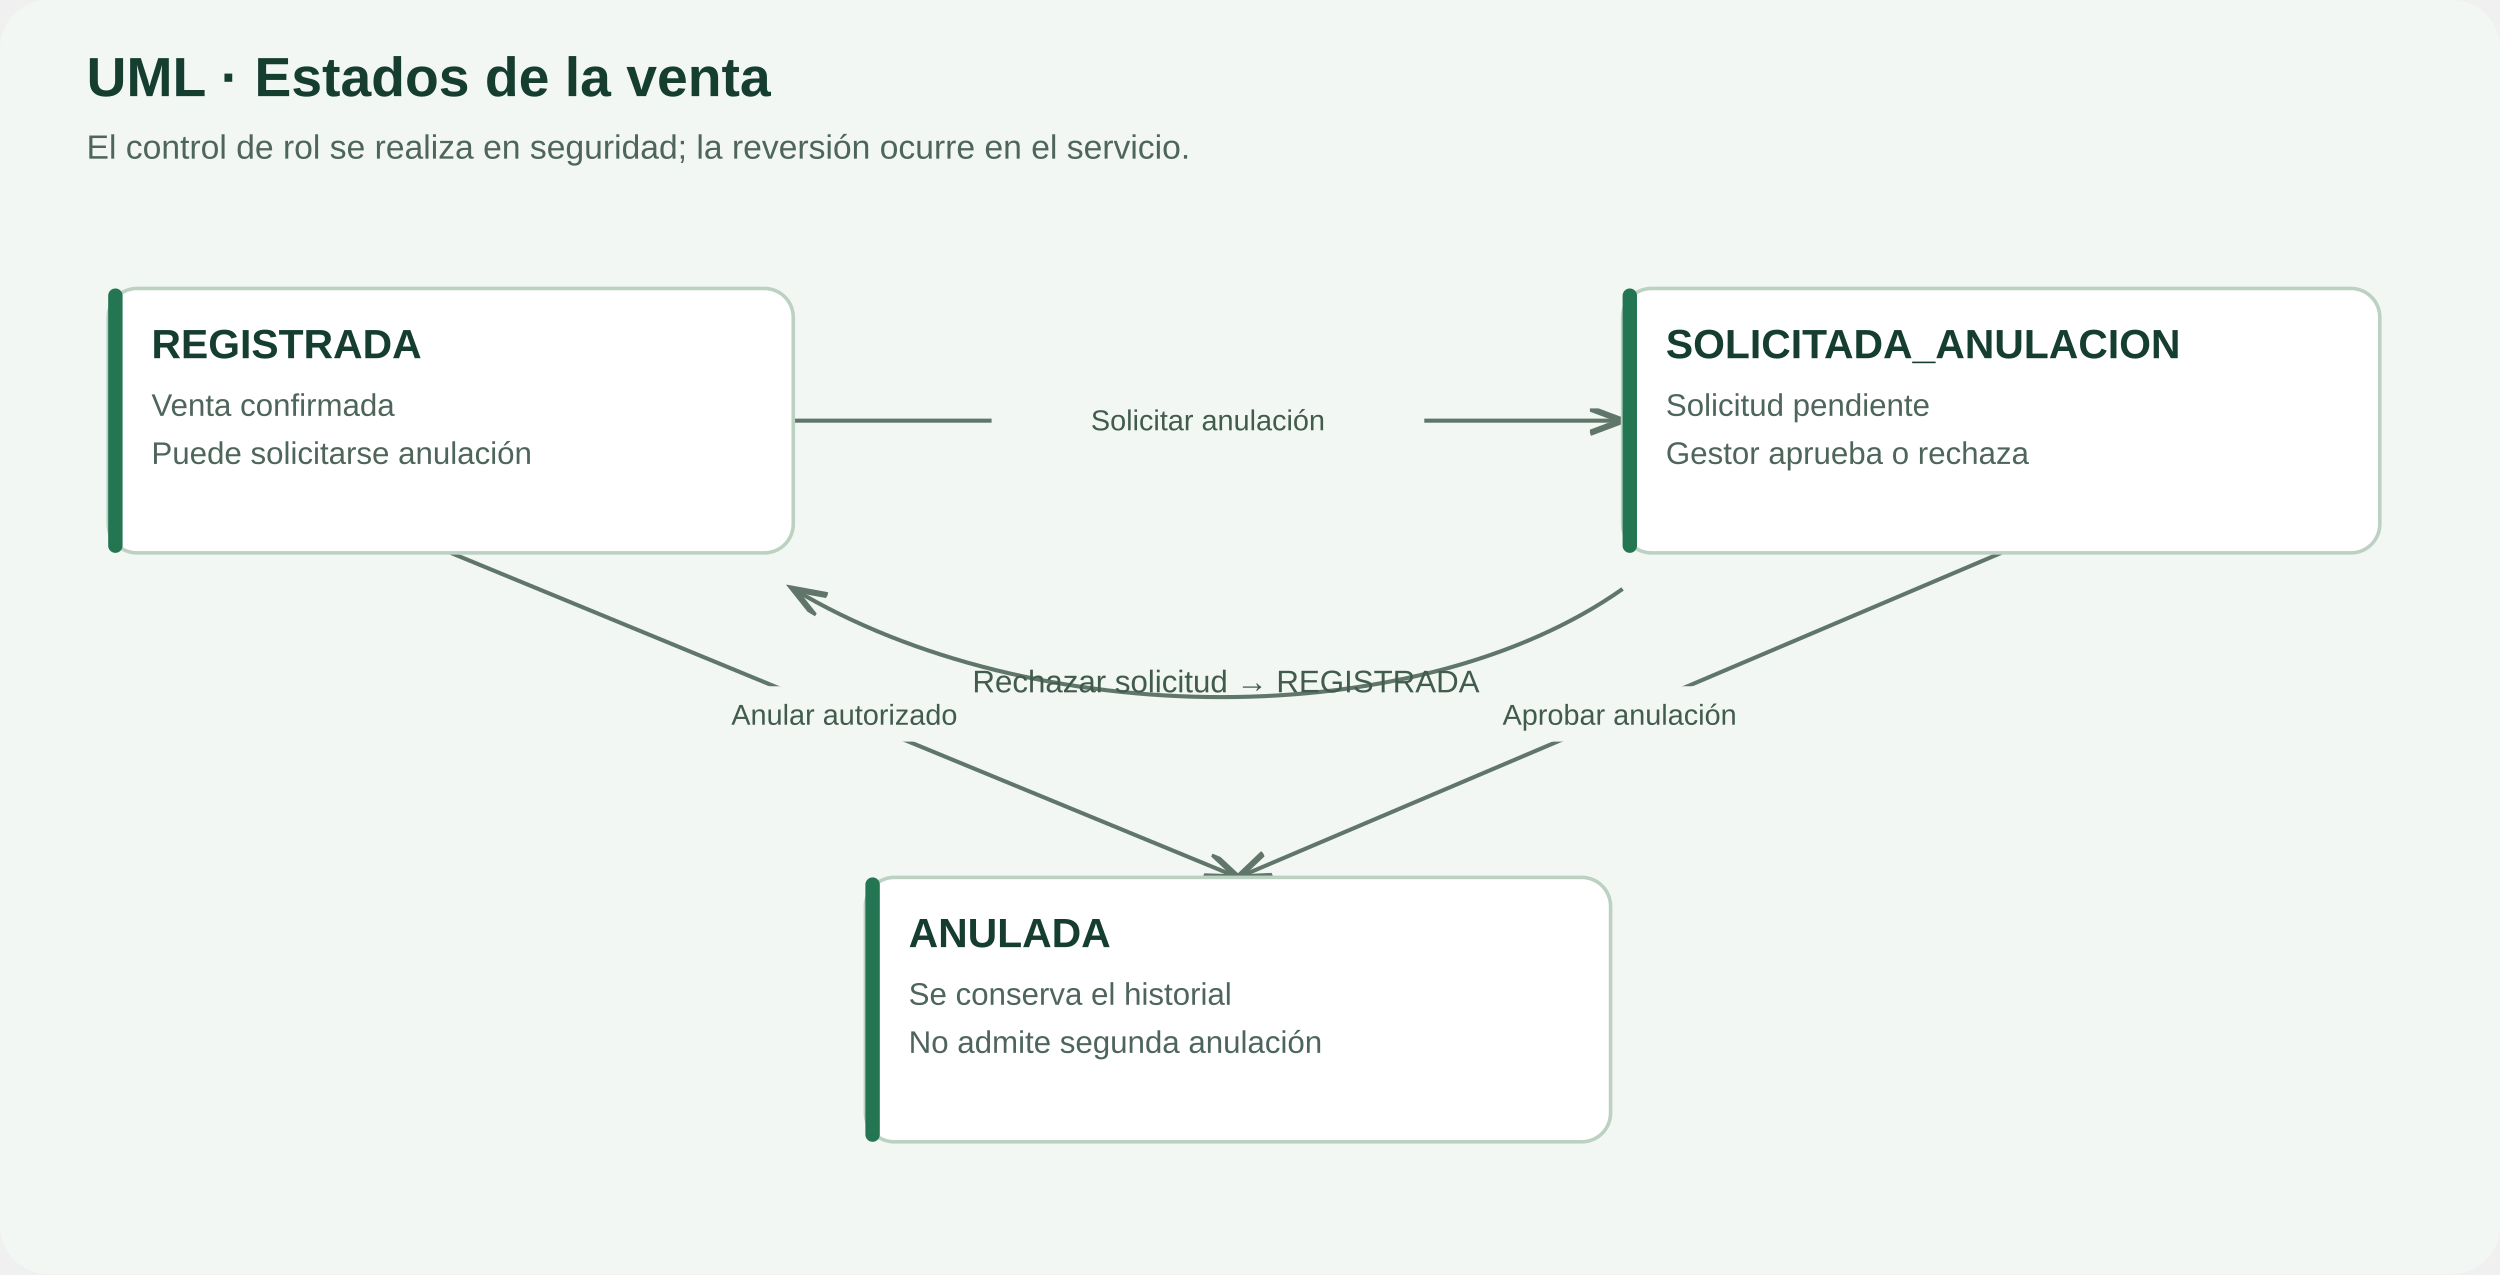
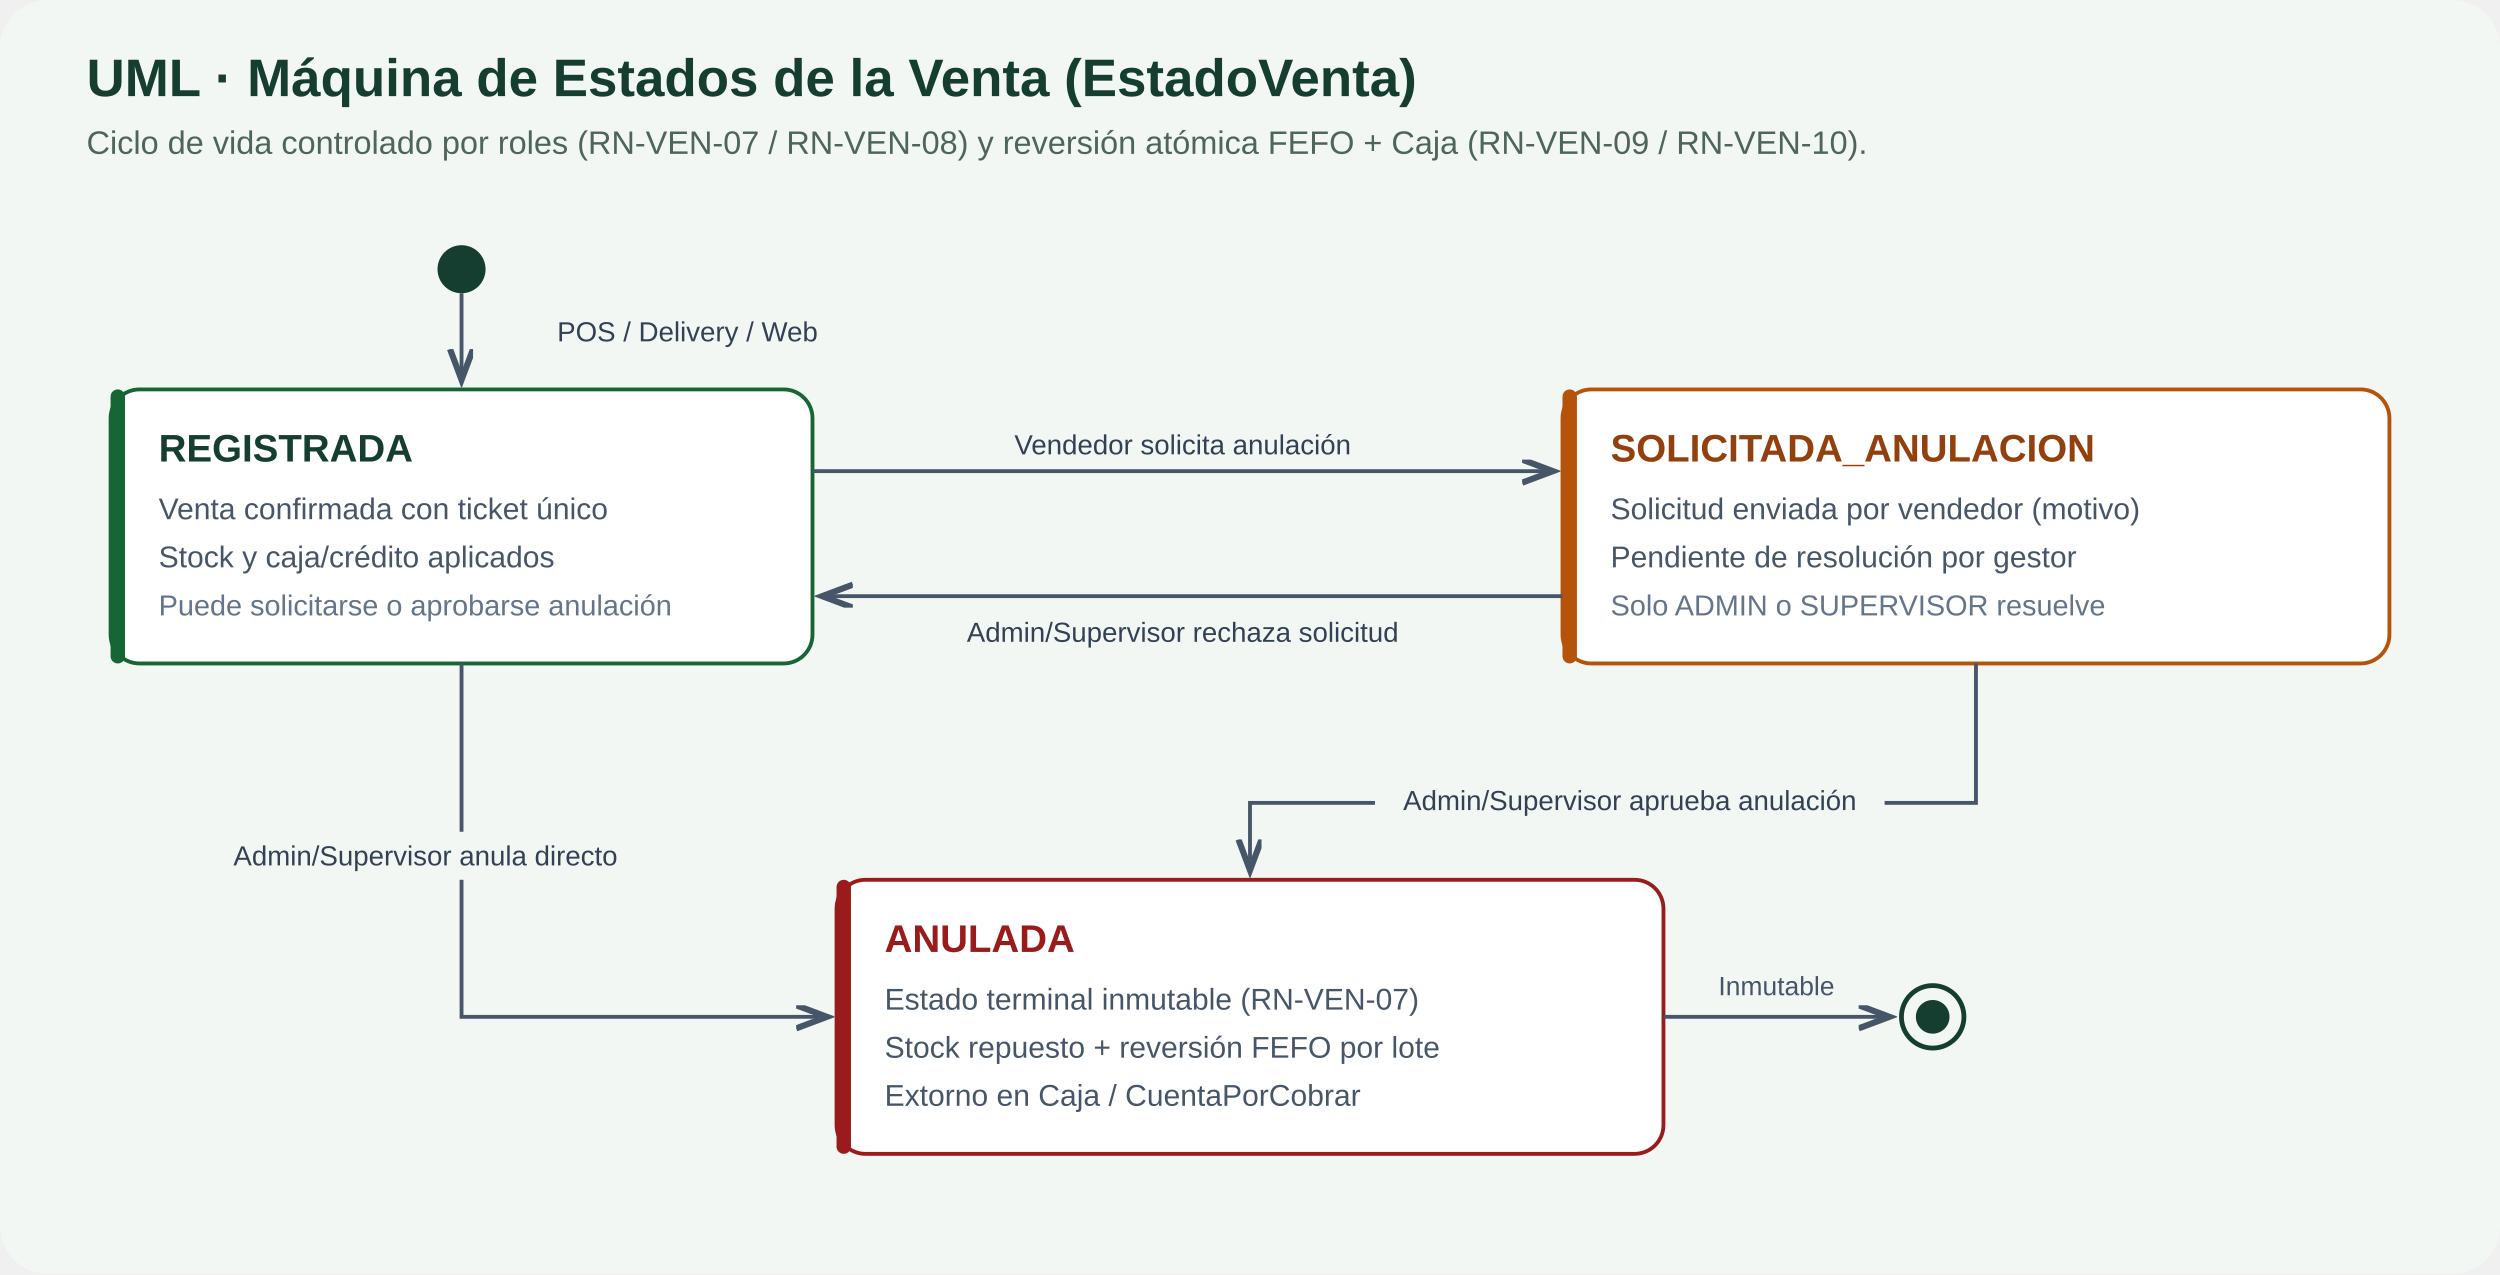
- <svg xmlns="http://www.w3.org/2000/svg" viewBox="0 0 1040 530" role="img" aria-label="UML · Estados de la venta">
+ <svg xmlns="http://www.w3.org/2000/svg" viewBox="0 0 1040 530" role="img" aria-label="UML · Máquina de Estados de la Venta (EstadoVenta)">
  <defs>
    <marker id="arrow" markerWidth="10" markerHeight="10" refX="8" refY="3" orient="auto">
-       <path d="M0,0 L8,3 L0,6" fill="none" stroke="#60766b" stroke-width="1.5" />
+       <path d="M0,0 L8,3 L0,6" fill="none" stroke="#475569" stroke-width="1.6" />
    </marker>
  </defs>
  <rect width="1040" height="530" rx="20" fill="#f2f7f3" />
-   <text x="36" y="40" font-family="Arial,sans-serif" font-size="23" font-weight="700" fill="#153e31">UML · Estados de la venta</text>
-   <text x="36" y="66" font-family="Arial,sans-serif" font-size="14" fill="#4e655b">El control de rol se realiza en seguridad; la reversión ocurre en el servicio.</text>
-   <path d="M330,175.0 L675,175.0" stroke="#60766b" stroke-width="1.7" marker-end="url(#arrow)" fill="none" />
-   <rect x="412.5" y="163.0" width="180" height="23" rx="6" fill="#f2f7f3" />
-   <text x="502.5" y="179.0" text-anchor="middle" font-family="Arial,sans-serif" font-size="12" fill="#415b4d">Solicitar anulación</text>
-   <path d="M187.5,230 L515.0,365" stroke="#60766b" stroke-width="1.7" marker-end="url(#arrow)" fill="none" />
-   <rect x="261.25" y="285.5" width="180" height="23" rx="6" fill="#f2f7f3" />
-   <text x="351.25" y="301.5" text-anchor="middle" font-family="Arial,sans-serif" font-size="12" fill="#415b4d">Anular autorizado</text>
-   <path d="M832.5,230 L515.0,365" stroke="#60766b" stroke-width="1.7" marker-end="url(#arrow)" fill="none" />
-   <rect x="583.75" y="285.5" width="180" height="23" rx="6" fill="#f2f7f3" />
-   <text x="673.75" y="301.5" text-anchor="middle" font-family="Arial,sans-serif" font-size="12" fill="#415b4d">Aprobar anulación</text>
-   <rect x="45" y="120" width="285" height="110" rx="12" fill="#fff" stroke="#bdd1c3" stroke-width="1.5" />
-   <rect x="45" y="120" width="6" height="110" rx="3" fill="#237651" />
-   <text x="63" y="149" font-family="Arial,sans-serif" font-size="17" font-weight="700" fill="#153e31">REGISTRADA</text>
-   <text x="63" y="173" font-family="Arial,sans-serif" font-size="13" fill="#4e655b">Venta confirmada</text>
-   <text x="63" y="193" font-family="Arial,sans-serif" font-size="13" fill="#4e655b">Puede solicitarse anulación</text>
-   <rect x="675" y="120" width="315" height="110" rx="12" fill="#fff" stroke="#bdd1c3" stroke-width="1.5" />
-   <rect x="675" y="120" width="6" height="110" rx="3" fill="#237651" />
-   <text x="693" y="149" font-family="Arial,sans-serif" font-size="17" font-weight="700" fill="#153e31">SOLICITADA_ANULACION</text>
-   <text x="693" y="173" font-family="Arial,sans-serif" font-size="13" fill="#4e655b">Solicitud pendiente</text>
-   <text x="693" y="193" font-family="Arial,sans-serif" font-size="13" fill="#4e655b">Gestor aprueba o rechaza</text>
-   <rect x="360" y="365" width="310" height="110" rx="12" fill="#fff" stroke="#bdd1c3" stroke-width="1.5" />
-   <rect x="360" y="365" width="6" height="110" rx="3" fill="#237651" />
-   <text x="378" y="394" font-family="Arial,sans-serif" font-size="17" font-weight="700" fill="#153e31">ANULADA</text>
-   <text x="378" y="418" font-family="Arial,sans-serif" font-size="13" fill="#4e655b">Se conserva el historial</text>
-   <text x="378" y="438" font-family="Arial,sans-serif" font-size="13" fill="#4e655b">No admite segunda anulación</text>
-   <path d="M675,245 C590,305 430,305 330,245" fill="none" stroke="#60766b" stroke-width="1.7" marker-end="url(#arrow)" />
-   <text x="510" y="288" text-anchor="middle" font-family="Arial,sans-serif" font-size="13" fill="#415b4d">Rechazar solicitud → REGISTRADA</text>
+   <text x="36" y="40" font-family="Arial,sans-serif" font-size="22" font-weight="700" fill="#153e31">UML · Máquina de Estados de la Venta (EstadoVenta)</text>
+   <text x="36" y="64" font-family="Arial,sans-serif" font-size="13.5" fill="#4e655b">Ciclo de vida controlado por roles (RN-VEN-07 / RN-VEN-08) y reversión atómica FEFO + Caja (RN-VEN-09 / RN-VEN-10).</text>
+   <circle cx="192" cy="112" r="10" fill="#153e31" />
+   <path d="M192,122 L192,158" stroke="#475569" stroke-width="1.6" marker-end="url(#arrow)" fill="none" />
+   <rect x="206" y="128" width="160" height="20" rx="5" fill="#f2f7f3" />
+   <text x="286" y="142" text-anchor="middle" font-family="Arial,sans-serif" font-size="11.5" fill="#334155">POS / Delivery / Web</text>
+   <rect x="46" y="162" width="292" height="114" rx="12" fill="#ffffff" stroke="#166534" stroke-width="1.6" />
+   <rect x="46" y="162" width="6" height="114" rx="3" fill="#166534" />
+   <text x="66" y="192" font-family="Arial,sans-serif" font-size="16" font-weight="700" fill="#153e31">REGISTRADA</text>
+   <text x="66" y="216" font-family="Arial,sans-serif" font-size="12.5" fill="#475569">Venta confirmada con ticket único</text>
+   <text x="66" y="236" font-family="Arial,sans-serif" font-size="12.5" fill="#475569">Stock y caja/crédito aplicados</text>
+   <text x="66" y="256" font-family="Arial,sans-serif" font-size="12" fill="#64748b">Puede solicitarse o aprobarse anulación</text>
+   <rect x="650" y="162" width="344" height="114" rx="12" fill="#ffffff" stroke="#b45309" stroke-width="1.6" />
+   <rect x="650" y="162" width="6" height="114" rx="3" fill="#b45309" />
+   <text x="670" y="192" font-family="Arial,sans-serif" font-size="16" font-weight="700" fill="#92400e">SOLICITADA_ANULACION</text>
+   <text x="670" y="216" font-family="Arial,sans-serif" font-size="12.5" fill="#475569">Solicitud enviada por vendedor (motivo)</text>
+   <text x="670" y="236" font-family="Arial,sans-serif" font-size="12.5" fill="#475569">Pendiente de resolución por gestor</text>
+   <text x="670" y="256" font-family="Arial,sans-serif" font-size="12" fill="#64748b">Solo ADMIN o SUPERVISOR resuelve</text>
+   <rect x="348" y="366" width="344" height="114" rx="12" fill="#ffffff" stroke="#991b1b" stroke-width="1.6" />
+   <rect x="348" y="366" width="6" height="114" rx="3" fill="#991b1b" />
+   <text x="368" y="396" font-family="Arial,sans-serif" font-size="16" font-weight="700" fill="#991b1b">ANULADA</text>
+   <text x="368" y="420" font-family="Arial,sans-serif" font-size="12.5" fill="#475569">Estado terminal inmutable (RN-VEN-07)</text>
+   <text x="368" y="440" font-family="Arial,sans-serif" font-size="12.5" fill="#475569">Stock repuesto + reversión FEFO por lote</text>
+   <text x="368" y="460" font-family="Arial,sans-serif" font-size="12.5" fill="#475569">Extorno en Caja / CuentaPorCobrar</text>
+   <circle cx="804" cy="423" r="13" fill="none" stroke="#153e31" stroke-width="2" />
+   <circle cx="804" cy="423" r="7" fill="#153e31" />
+   <path d="M692,423 L786,423" stroke="#475569" stroke-width="1.6" marker-end="url(#arrow)" fill="none" />
+   <text x="739" y="414" text-anchor="middle" font-family="Arial,sans-serif" font-size="11" fill="#475569">Inmutable</text>
+   <path d="M338,196 L646,196" stroke="#475569" stroke-width="1.6" marker-end="url(#arrow)" fill="none" />
+   <rect x="394" y="175" width="196" height="20" rx="5" fill="#f2f7f3" />
+   <text x="492" y="189" text-anchor="middle" font-family="Arial,sans-serif" font-size="11.5" fill="#334155">Vendedor solicita anulación</text>
+   <path d="M650,248 L342,248" stroke="#475569" stroke-width="1.6" marker-end="url(#arrow)" fill="none" />
+   <rect x="394" y="253" width="196" height="20" rx="5" fill="#f2f7f3" />
+   <text x="492" y="267" text-anchor="middle" font-family="Arial,sans-serif" font-size="11.5" fill="#334155">Admin/Supervisor rechaza solicitud</text>
+   <path d="M192,276 L192,423 L344,423" stroke="#475569" stroke-width="1.6" marker-end="url(#arrow)" fill="none" />
+   <rect x="74" y="346" width="206" height="20" rx="5" fill="#f2f7f3" />
+   <text x="177" y="360" text-anchor="middle" font-family="Arial,sans-serif" font-size="11.5" fill="#334155">Admin/Supervisor anula directo</text>
+   <path d="M822,276 L822,334 L520,334 L520,362" stroke="#475569" stroke-width="1.6" marker-end="url(#arrow)" fill="none" />
+   <rect x="572" y="322" width="212" height="22" rx="5" fill="#f2f7f3" />
+   <text x="678" y="337" text-anchor="middle" font-family="Arial,sans-serif" font-size="11.5" fill="#334155">Admin/Supervisor aprueba anulación</text>
</svg>
